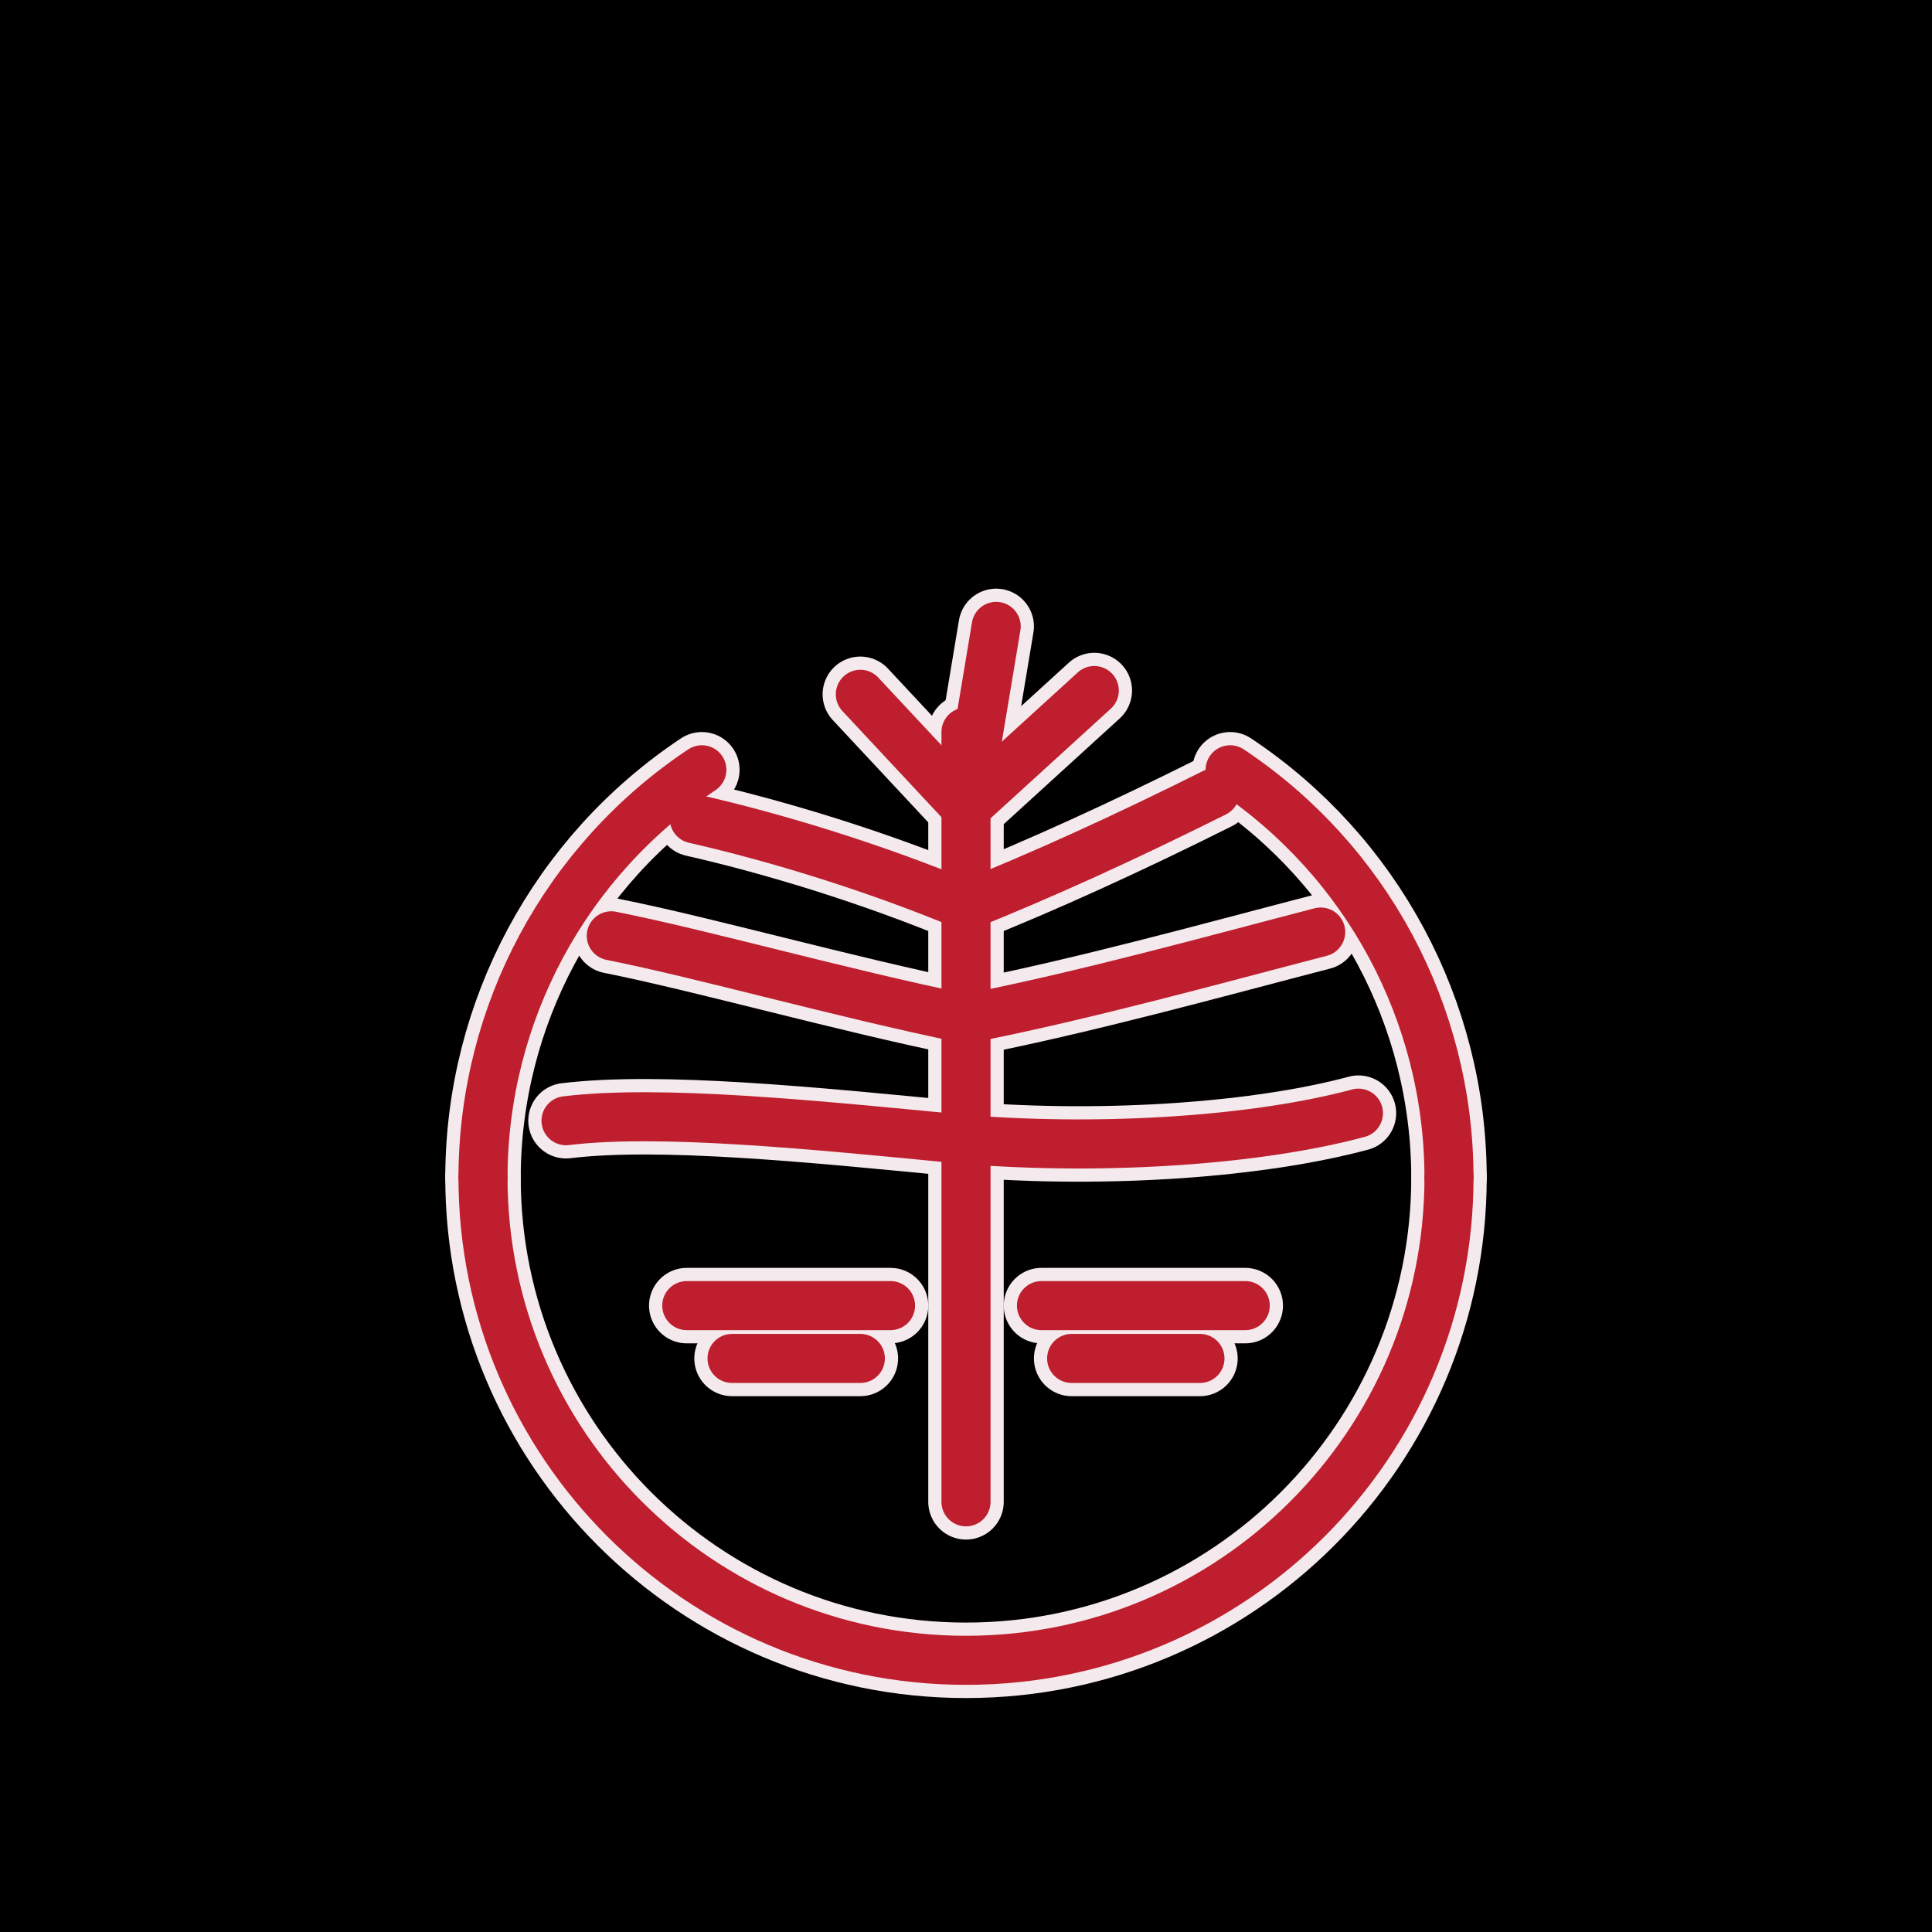
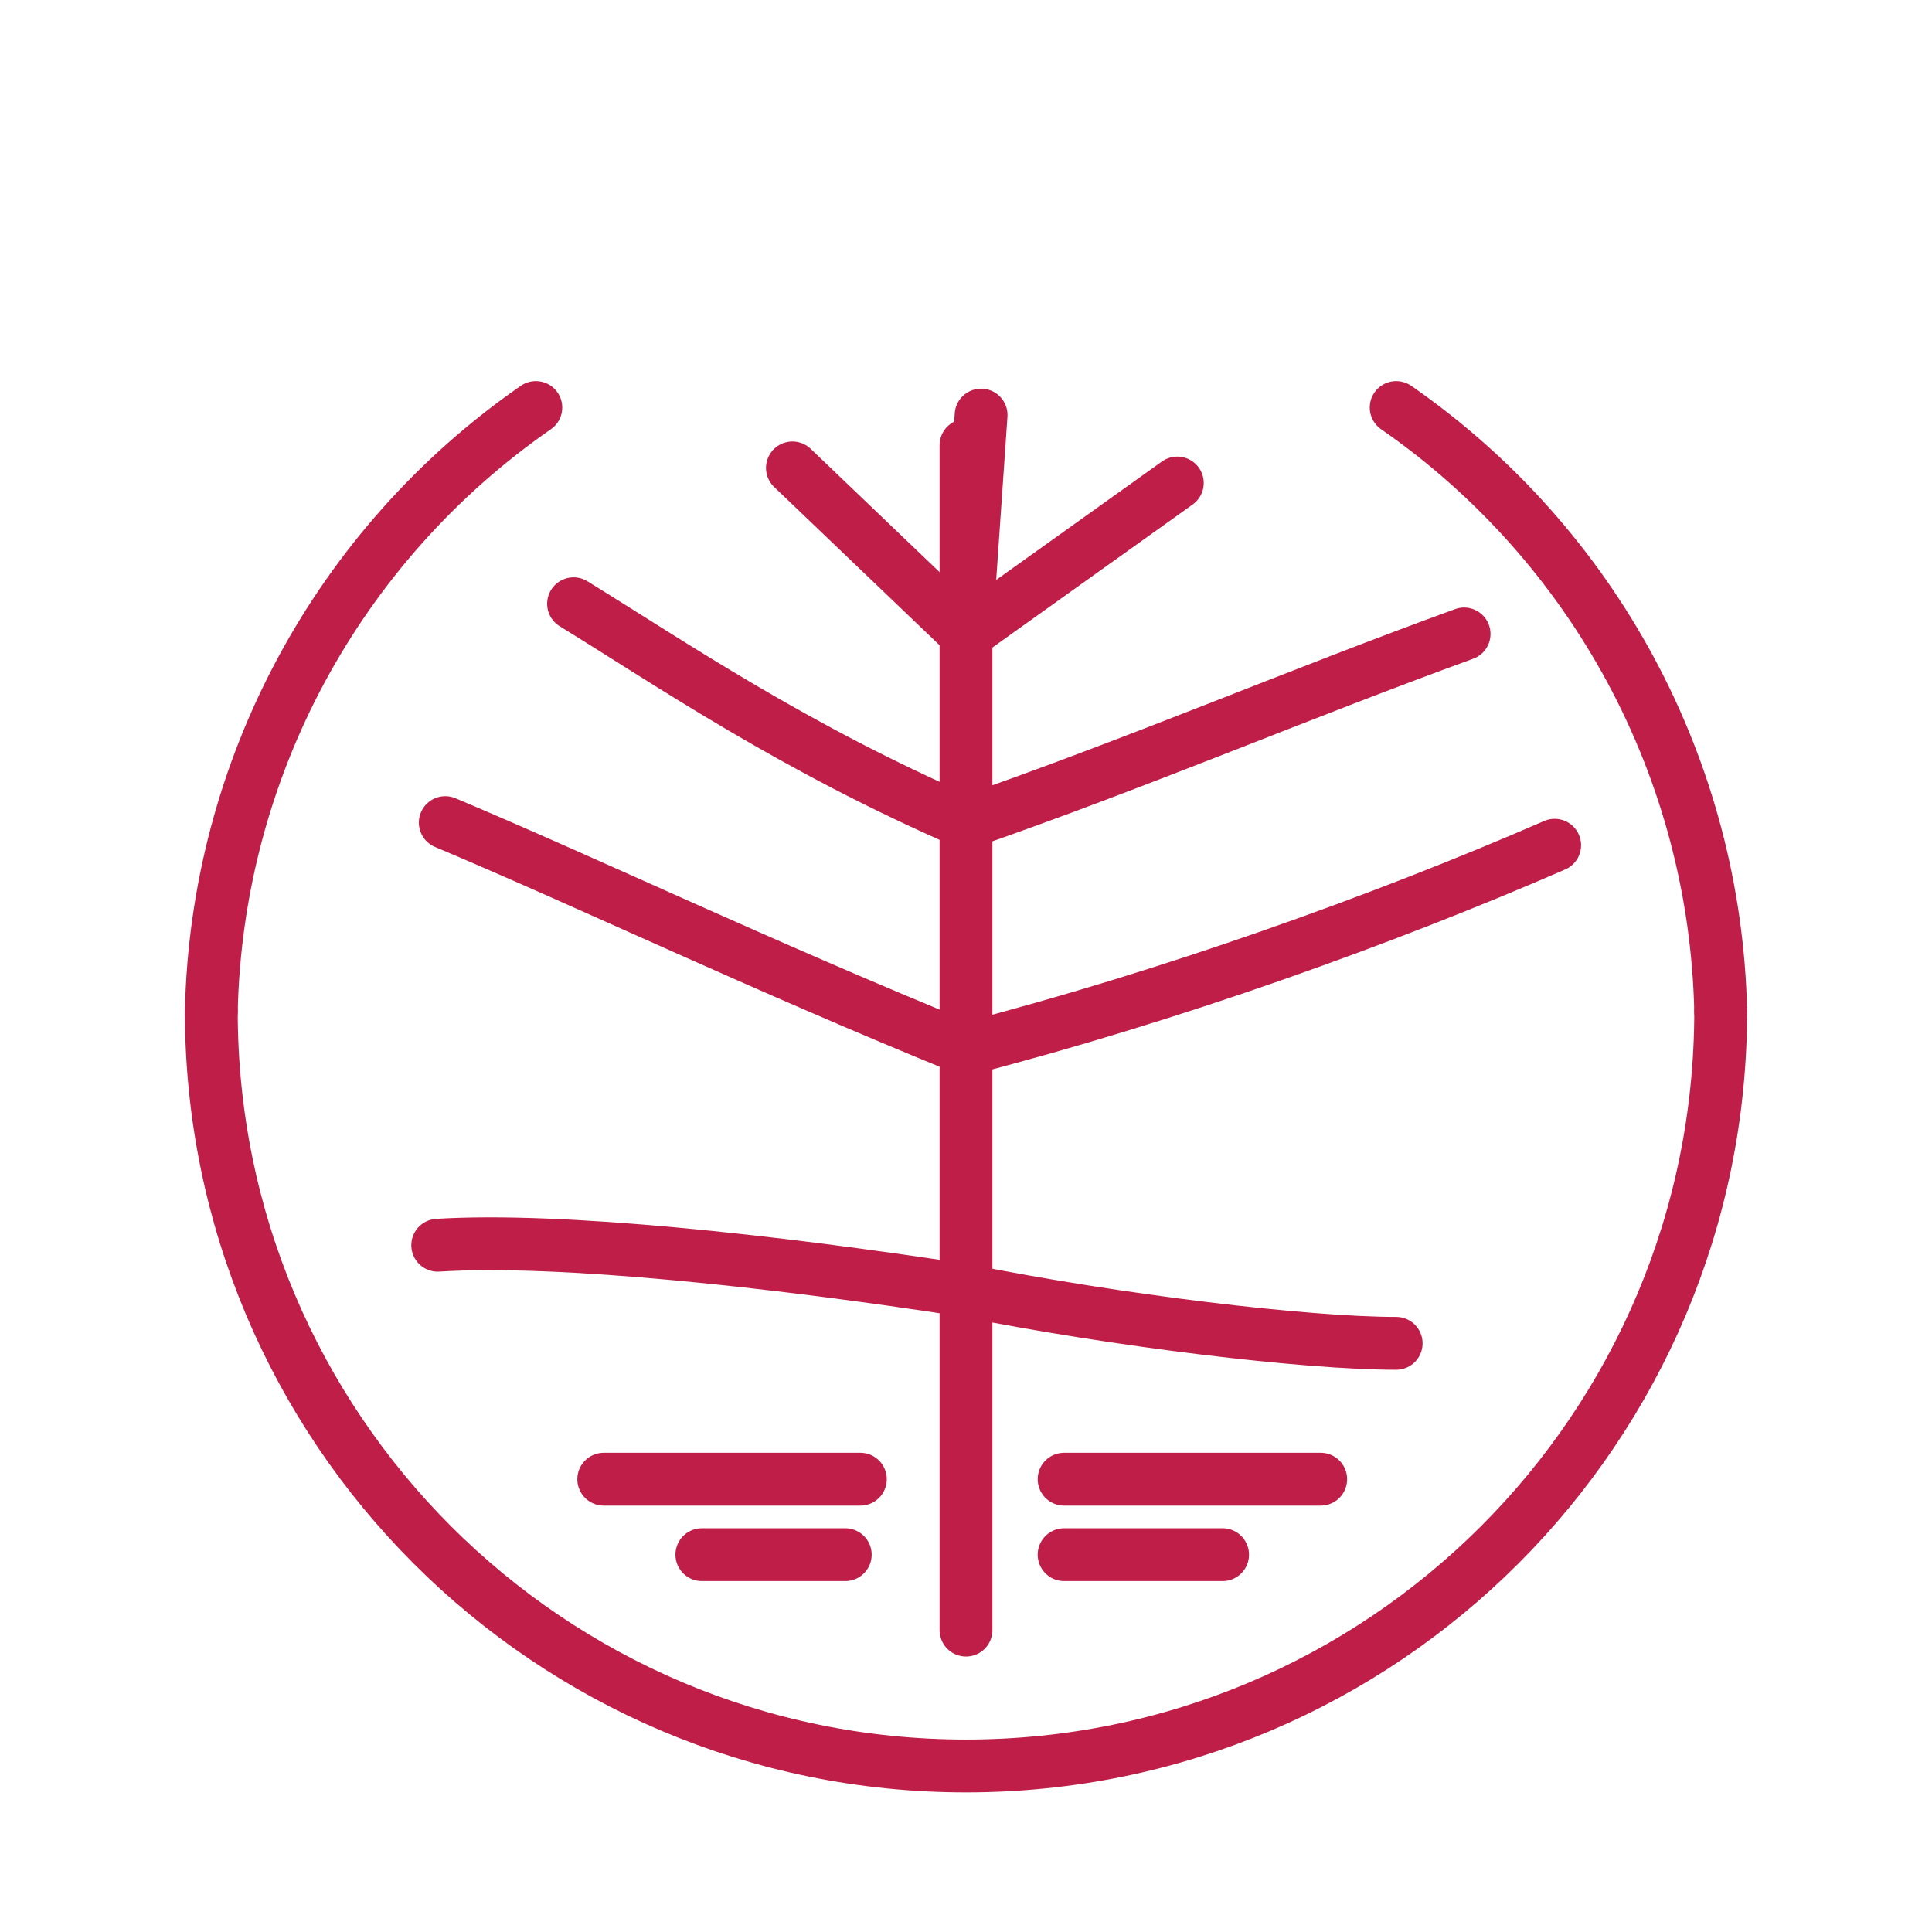
<svg xmlns="http://www.w3.org/2000/svg" viewBox="0 0 512 512" role="img" aria-label="新岸资本 icon">
-   <rect width="512" height="512" fill="#000" />
-   <g fill="none" stroke-linecap="round" stroke-linejoin="round">
-     <g stroke="#f4e9ec" stroke-width="20">
-       <path d="M128 312a130 130 0 0 1 58-108" />
-       <path d="M384 312a130 130 0 0 0-58-108" />
-       <path d="M128 312a128 128 0 0 0 256 0" />
-       <path d="M256 194v204" />
-       <path d="M256 214l-28-30" />
-       <path d="M256 214l8-48" />
-       <path d="M256 214l34-31" />
-       <path d="M256 240c-24-10-50-18-72-23" />
-       <path d="M256 240c20-8 42-18 66-30" />
-       <path d="M256 270c-34-7-69-17-94-22" />
-       <path d="M256 270c31-6 67-16 94-23" />
-       <path d="M256 302c-41-4-81-8-106-5" />
-       <path d="M256 302c38 3 78 0 104-7" />
-       <path d="M182 346h54" />
-       <path d="M276 346h54" />
-       <path d="M194 360h34" />
-       <path d="M284 360h34" />
-     </g>
-     <g stroke="#be1e2d" stroke-width="13">
-       <path d="M128 312a130 130 0 0 1 58-108" />
-       <path d="M384 312a130 130 0 0 0-58-108" />
-       <path d="M128 312a128 128 0 0 0 256 0" />
-       <path d="M256 194v204" />
-       <path d="M256 214l-28-30" />
-       <path d="M256 214l8-48" />
-       <path d="M256 214l34-31" />
-       <path d="M256 240c-24-10-50-18-72-23" />
-       <path d="M256 240c20-8 42-18 66-30" />
-       <path d="M256 270c-34-7-69-17-94-22" />
-       <path d="M256 270c31-6 67-16 94-23" />
-       <path d="M256 302c-41-4-81-8-106-5" />
-       <path d="M256 302c38 3 78 0 104-7" />
-       <path d="M182 346h54" />
-       <path d="M276 346h54" />
-       <path d="M194 360h34" />
-       <path d="M284 360h34" />
-     </g>
+   <g fill="none" stroke="#be1e47" stroke-linecap="round" stroke-linejoin="round" stroke-width="14">
+     <path d="M56 268A200 200 0 0 1 142 108" />
+     <path d="M456 268A200 200 0 0 0 370 108" />
+     <path d="M56 268A200 200 0 0 0 456 268" />
+     <path d="M256 118V432" />
+     <path d="M256 168l-46-44" />
+     <path d="M256 168l4-58" />
+     <path d="M256 168l56-40" />
+     <path d="M256 218c-46-20-78-42-104-58" />
+     <path d="M256 218c46-16 88-34 132-50" />
+     <path d="M256 278c-54-22-100-44-138-60" />
+     <path d="M256 278c54-14 110-34 156-54" />
+     <path d="M256 342c-52-8-108-14-140-12" />
+     <path d="M256 342c40 8 90 14 114 14" />
+     <path d="M160 392h68" />
+     <path d="M282 392h68" />
+     <path d="M186 412h38" />
+     <path d="M282 412h42" />
  </g>
</svg>
